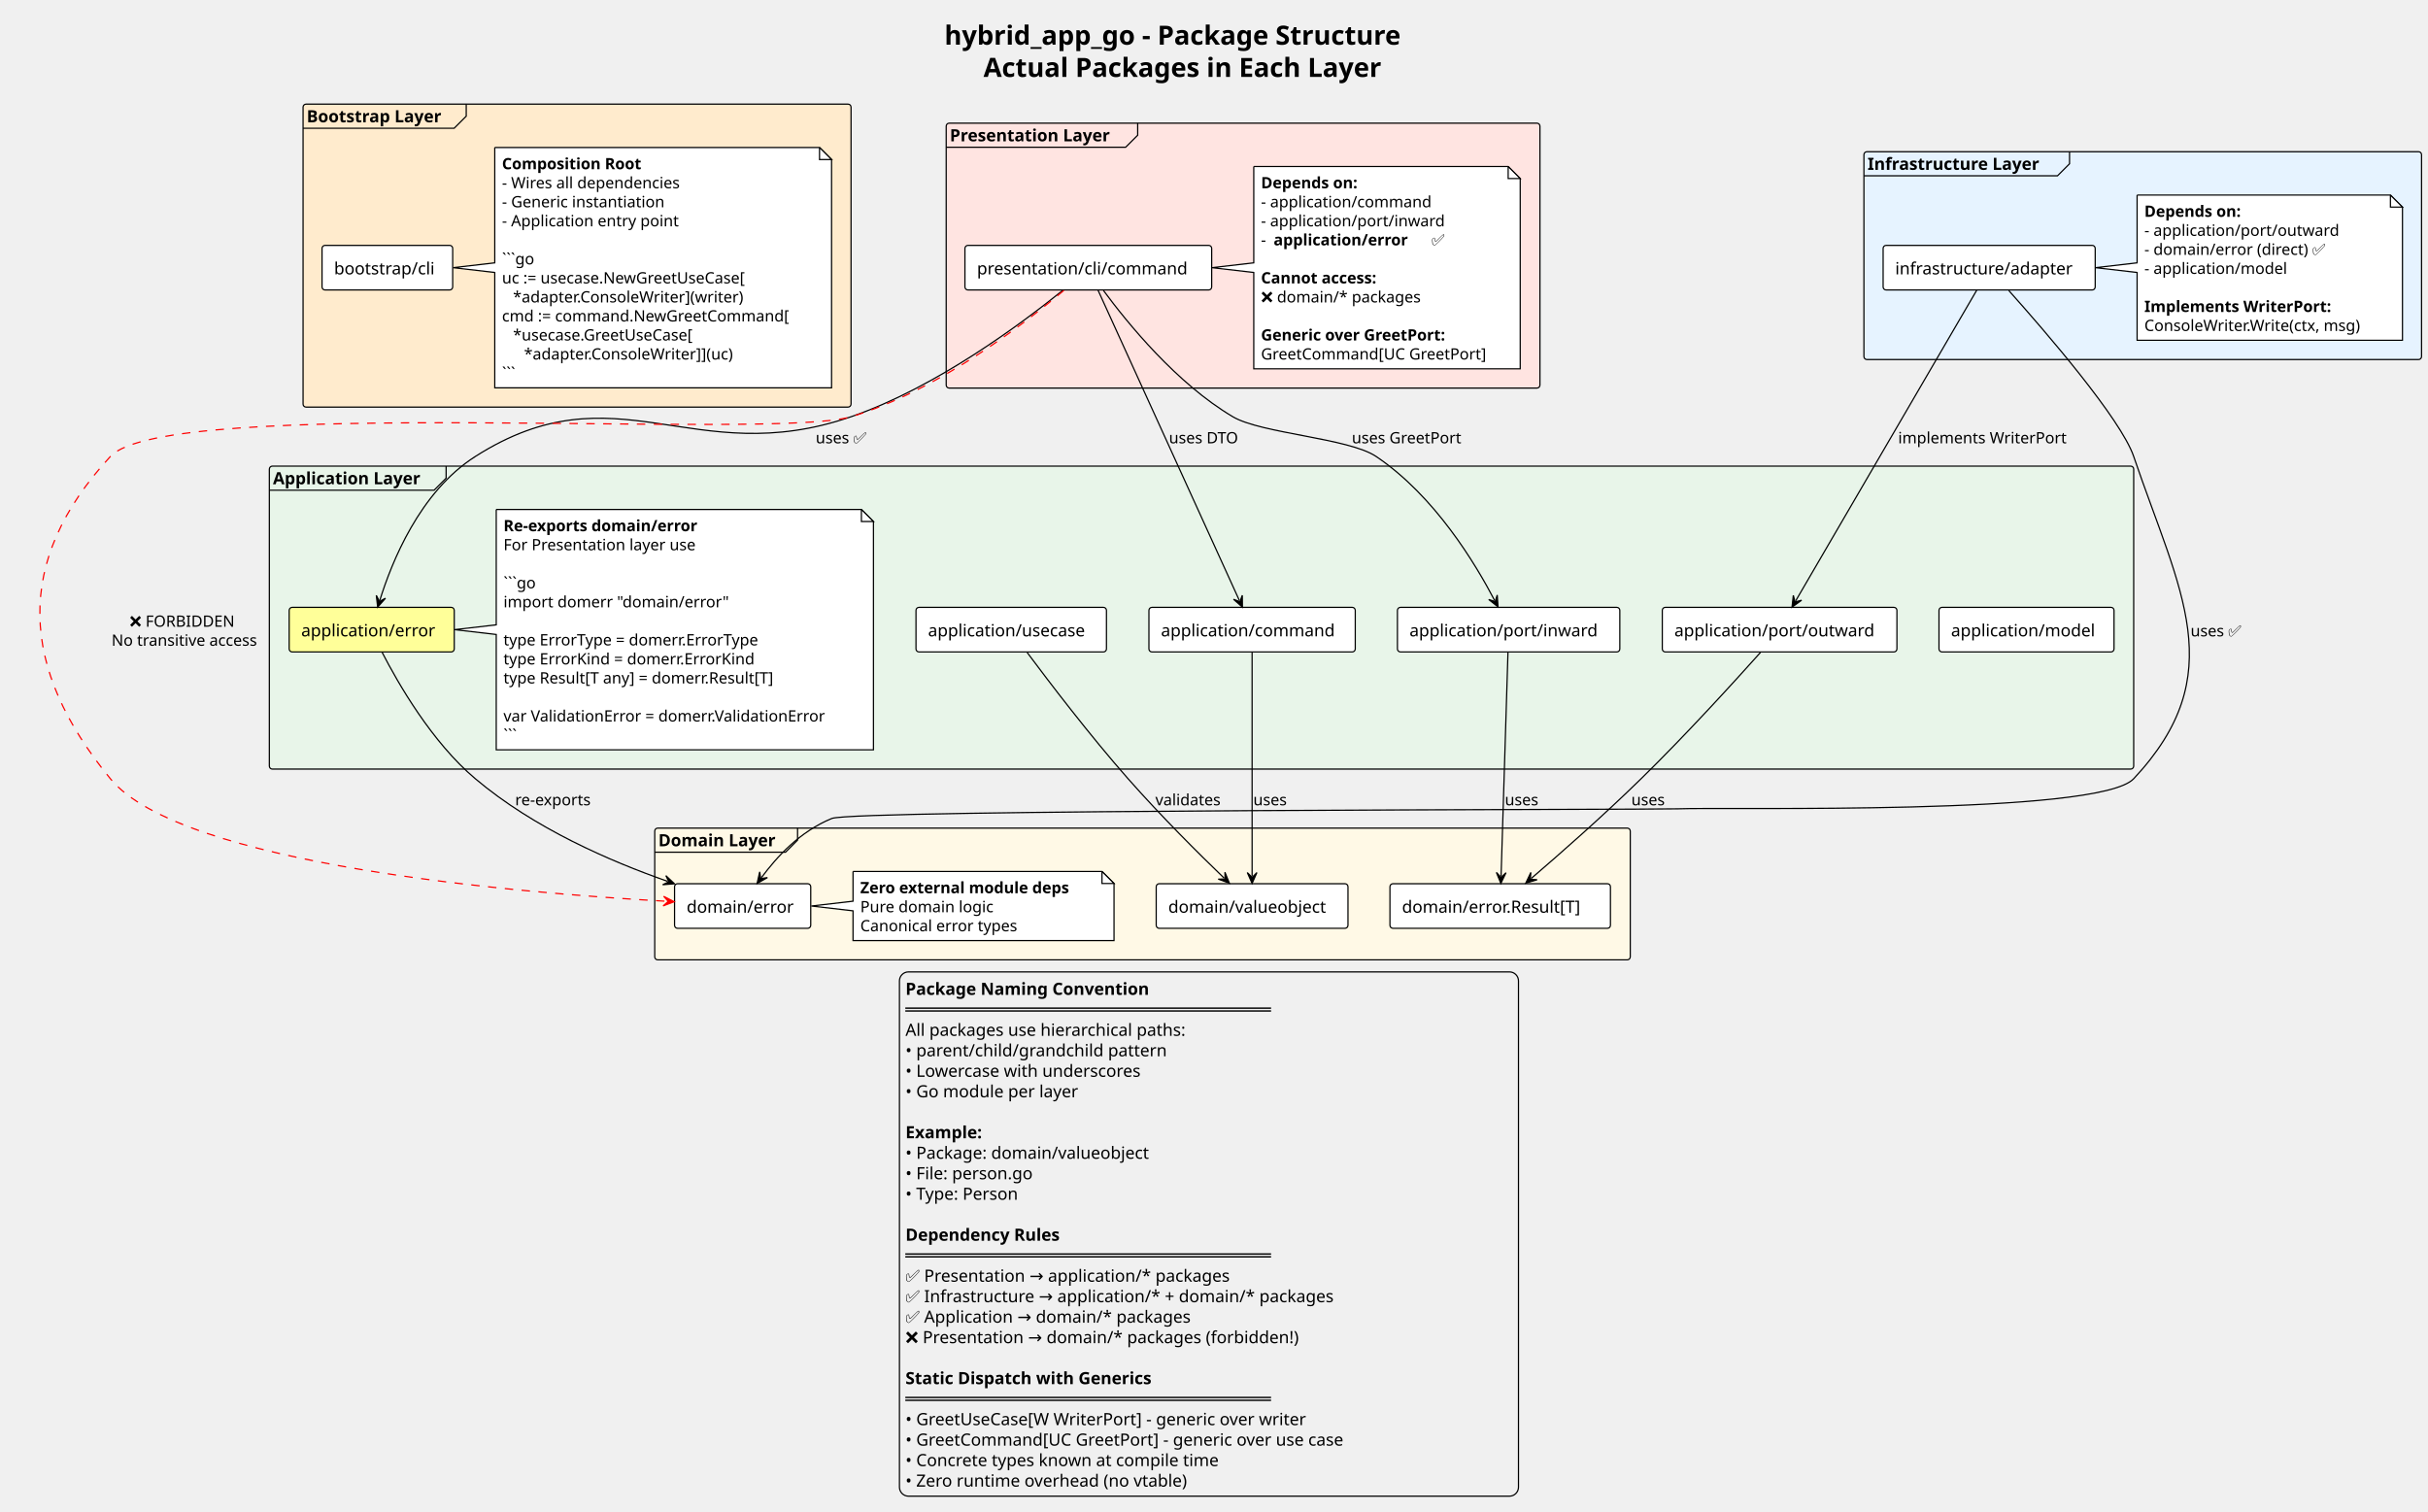
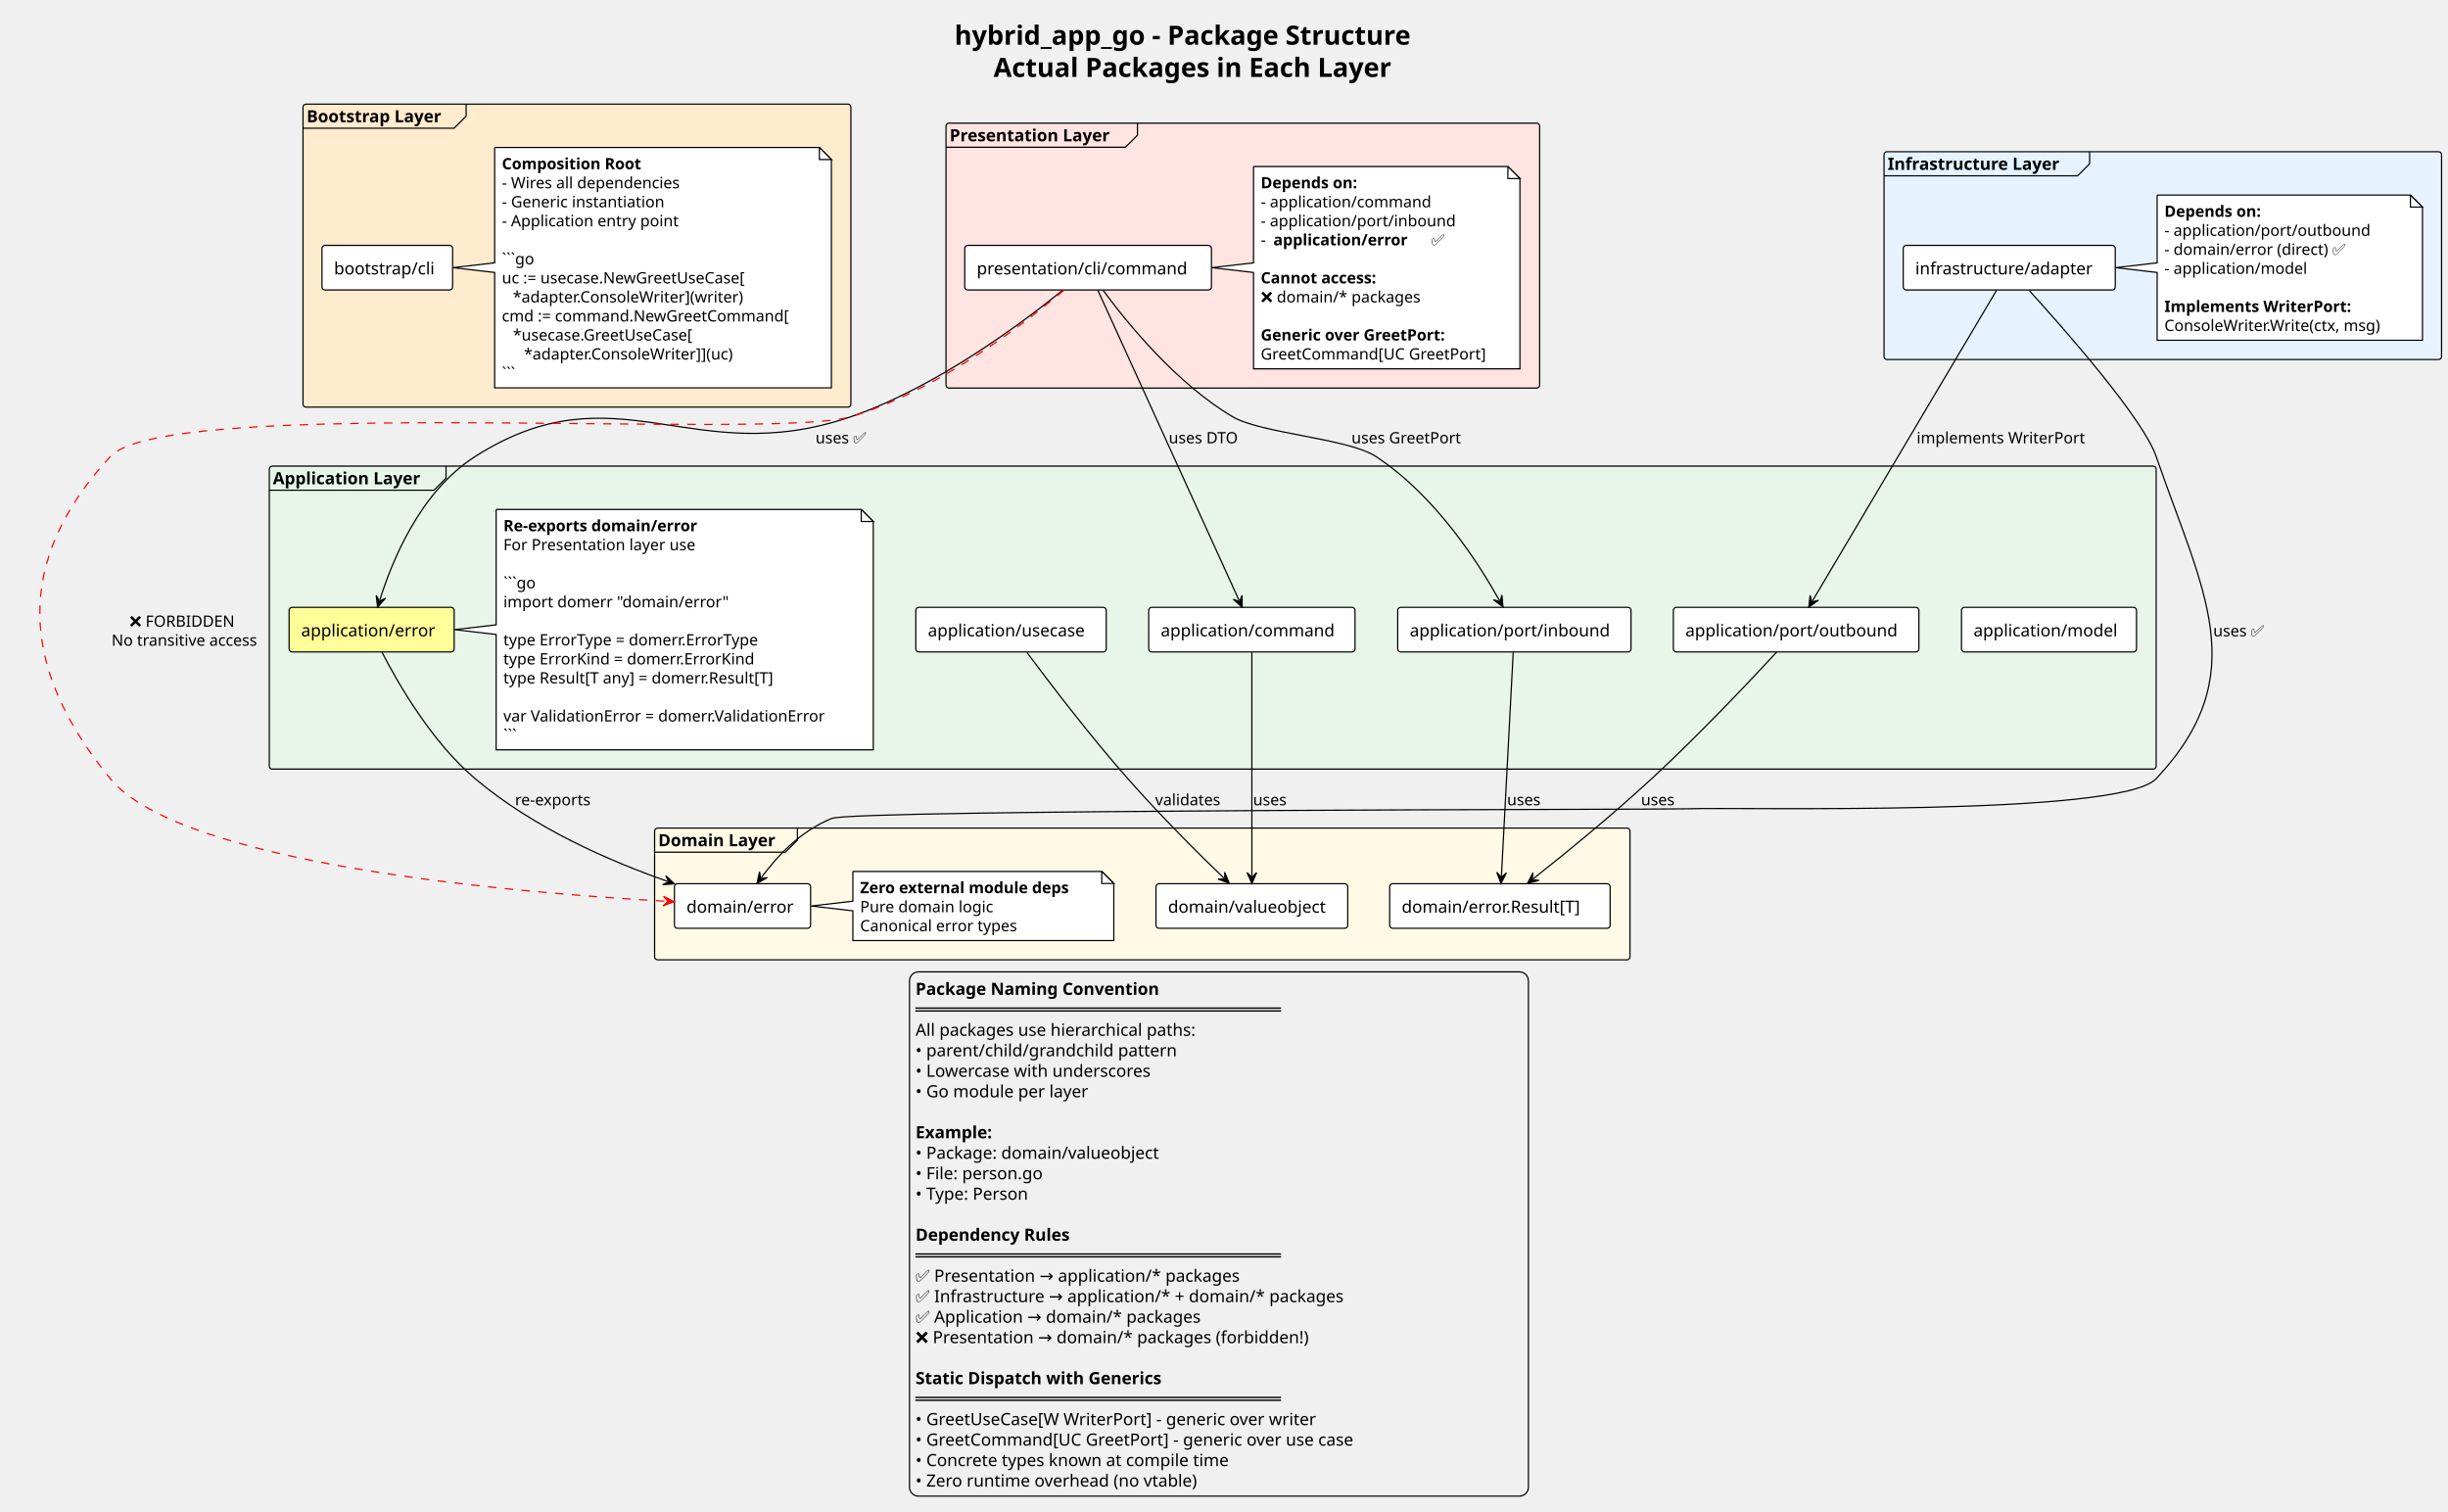
- <svg xmlns="http://www.w3.org/2000/svg" contentStyleType="text/css" data-diagram-type="DESCRIPTION" height="1255px" preserveAspectRatio="none" style="width:2016px;height:1255px;background:#FFFFFF;" version="1.1" viewBox="0 0 2016 1255" width="2016px" zoomAndPan="magnify">
+ <svg xmlns="http://www.w3.org/2000/svg" contentStyleType="text/css" data-diagram-type="DESCRIPTION" height="1255px" preserveAspectRatio="none" style="width:2033px;height:1255px;background:#FFFFFF;" version="1.1" viewBox="0 0 2033 1255" width="2033px" zoomAndPan="magnify">
  <defs />
  <g>
    <g class="title" data-source-line="4">
-       <text fill="#000000" font-family="Verdana" font-size="22" font-weight="bold" lengthAdjust="spacing" textLength="439.216" x="784.212" y="37.118">hybrid_app_go - Package Structure</text>
-       <text fill="#000000" font-family="Verdana" font-size="22" font-weight="bold" lengthAdjust="spacing" textLength="374.387" x="816.627" y="63.855">Actual Packages in Each Layer</text>
+       <text fill="#000000" font-family="Verdana" font-size="22" font-weight="bold" lengthAdjust="spacing" textLength="439.216" x="792.712" y="37.118">hybrid_app_go - Package Structure</text>
+       <text fill="#000000" font-family="Verdana" font-size="22" font-weight="bold" lengthAdjust="spacing" textLength="374.387" x="825.127" y="63.855">Actual Packages in Each Layer</text>
    </g>
    <g class="cluster" data-entity="Bootstrap Layer" data-source-line="6" data-uid="ent0002" id="cluster_Bootstrap Layer">
      <rect fill="#FFEBCD" height="251.59" rx="2.5" ry="2.5" style="stroke:#000000;stroke-width:1;" width="455" x="251.64" y="86.475" />
      <path d="M387.114,86.475 L387.114,96.489 L377.114,106.489 L251.64,106.489" fill="none" style="stroke:#000000;stroke-width:1;" />
      <text fill="#000000" font-family="Verdana" font-size="14" font-weight="bold" lengthAdjust="spacing" textLength="125.474" x="254.64" y="101.55">Bootstrap Layer</text>
    </g>
    <g class="cluster" data-entity="Presentation Layer" data-source-line="24" data-uid="ent0007" id="cluster_Presentation Layer">
      <rect fill="#FFE4E1" height="219.99" rx="2.5" ry="2.5" style="stroke:#000000;stroke-width:1;" width="493" x="785.64" y="102.275" />
      <path d="M944.636,102.275 L944.636,112.289 L934.636,122.289 L785.64,122.289" fill="none" style="stroke:#000000;stroke-width:1;" />
      <text fill="#000000" font-family="Verdana" font-size="14" font-weight="bold" lengthAdjust="spacing" textLength="148.996" x="788.64" y="117.35">Presentation Layer</text>
    </g>
    <g class="cluster" data-entity="Infrastructure Layer" data-source-line="40" data-uid="ent0012" id="cluster_Infrastructure Layer">
-       <rect fill="#E6F3FF" height="172.59" rx="2.5" ry="2.5" style="stroke:#000000;stroke-width:1;" width="463" x="1547.64" y="125.975" />
-       <path d="M1718.367,125.975 L1718.367,135.989 L1708.367,145.989 L1547.64,145.989" fill="none" style="stroke:#000000;stroke-width:1;" />
-       <text fill="#000000" font-family="Verdana" font-size="14" font-weight="bold" lengthAdjust="spacing" textLength="160.727" x="1550.64" y="141.05">Infrastructure Layer</text>
+       <rect fill="#E6F3FF" height="172.59" rx="2.5" ry="2.5" style="stroke:#000000;stroke-width:1;" width="463" x="1564.64" y="125.975" />
+       <path d="M1735.367,125.975 L1735.367,135.989 L1725.367,145.989 L1564.64,145.989" fill="none" style="stroke:#000000;stroke-width:1;" />
+       <text fill="#000000" font-family="Verdana" font-size="14" font-weight="bold" lengthAdjust="spacing" textLength="160.727" x="1567.64" y="141.05">Infrastructure Layer</text>
    </g>
    <g class="cluster" data-entity="Application Layer" data-source-line="53" data-uid="ent0017" id="cluster_Application Layer">
-       <rect fill="#E8F5E9" height="251.59" rx="2.5" ry="2.5" style="stroke:#000000;stroke-width:1;" width="1548" x="223.64" y="387.065" />
+       <rect fill="#E8F5E9" height="251.59" rx="2.5" ry="2.5" style="stroke:#000000;stroke-width:1;" width="1567" x="223.64" y="387.065" />
      <path d="M370.42,387.065 L370.42,397.079 L360.42,407.079 L223.64,407.079" fill="none" style="stroke:#000000;stroke-width:1;" />
      <text fill="#000000" font-family="Verdana" font-size="14" font-weight="bold" lengthAdjust="spacing" textLength="136.78" x="226.64" y="402.14">Application Layer</text>
    </g>
    <g class="cluster" data-entity="Domain Layer" data-source-line="77" data-uid="ent0027" id="cluster_Domain Layer">
      <rect fill="#FFF9E6" height="109.4" rx="2.5" ry="2.5" style="stroke:#000000;stroke-width:1;" width="810" x="543.64" y="687.655" />
      <path d="M662.222,687.655 L662.222,697.669 L652.222,707.669 L543.64,707.669" fill="none" style="stroke:#000000;stroke-width:1;" />
      <text fill="#000000" font-family="Verdana" font-size="14" font-weight="bold" lengthAdjust="spacing" textLength="108.582" x="546.64" y="702.73">Domain Layer</text>
    </g>
    <g class="entity" data-entity="BootstrapCLI" data-source-line="7" data-uid="ent0003" id="entity_BootstrapCLI">
      <rect fill="#FFFFFF" height="37.015" rx="2.5" ry="2.5" style="stroke:#000000;stroke-width:1;" width="108.484" x="267.39" y="203.765" />
      <text fill="#000000" font-family="Verdana" font-size="14" lengthAdjust="spacing" textLength="88.484" x="277.39" y="227.84">bootstrap/cli</text>
    </g>
    <g class="entity" data-entity="GMN4" data-source-line="9" data-uid="ent0005" id="entity_GMN4">
      <path d="M410.81,122.475 L410.81,218.265 L376.2,222.265 L410.81,226.265 L410.81,322.066 A0,0 0 0 0 410.81,322.066 L690.464,322.066 A0,0 0 0 0 690.464,322.066 L690.464,132.475 L680.464,122.475 L410.81,122.475 A0,0 0 0 0 410.81,122.475" fill="#FFFFFF" style="stroke:#000000;stroke-width:1;" />
      <path d="M680.464,122.475 L680.464,132.475 L690.464,132.475 L680.464,122.475" fill="#FFFFFF" style="stroke:#000000;stroke-width:1;" />
      <text fill="#000000" font-family="Verdana" font-size="13" font-weight="bold" lengthAdjust="spacing" textLength="129.194" x="416.81" y="140.544">Composition Root</text>
      <text fill="#000000" font-family="Verdana" font-size="13" lengthAdjust="spacing" textLength="159.885" x="416.81" y="156.344">- Wires all dependencies</text>
      <text fill="#000000" font-family="Verdana" font-size="13" lengthAdjust="spacing" textLength="145.755" x="416.81" y="172.143">- Generic instantiation</text>
      <text fill="#000000" font-family="Verdana" font-size="13" lengthAdjust="spacing" textLength="158.463" x="416.81" y="187.942">- Application entry point</text>
      <text fill="#000000" font-family="Verdana" font-size="13" lengthAdjust="spacing" textLength="4.57" x="416.81" y="203.742"> </text>
      <text fill="#000000" font-family="Verdana" font-size="13" lengthAdjust="spacing" textLength="40.784" x="416.81" y="219.541">```go</text>
      <text fill="#000000" font-family="Verdana" font-size="13" lengthAdjust="spacing" textLength="222.936" x="416.81" y="235.34">uc := usecase.NewGreetUseCase[</text>
      <text fill="#000000" font-family="Verdana" font-size="13" lengthAdjust="spacing" textLength="210.653" x="425.951" y="251.14">*adapter.ConsoleWriter](writer)</text>
      <text fill="#000000" font-family="Verdana" font-size="13" lengthAdjust="spacing" textLength="258.654" x="416.81" y="266.939">cmd := command.NewGreetCommand[</text>
      <text fill="#000000" font-family="Verdana" font-size="13" lengthAdjust="spacing" textLength="162.411" x="425.951" y="282.738">*usecase.GreetUseCase[</text>
      <text fill="#000000" font-family="Verdana" font-size="13" lengthAdjust="spacing" textLength="193.388" x="435.091" y="298.538">*adapter.ConsoleWriter]](uc)</text>
      <text fill="#000000" font-family="Verdana" font-size="13" lengthAdjust="spacing" textLength="24.794" x="416.81" y="314.337">```</text>
    </g>
    <g class="entity" data-entity="PresentationGreet" data-source-line="25" data-uid="ent0008" id="entity_PresentationGreet">
      <rect fill="#FFFFFF" height="37.015" rx="2.5" ry="2.5" style="stroke:#000000;stroke-width:1;" width="204.878" x="801.2" y="203.765" />
      <text fill="#000000" font-family="Verdana" font-size="14" lengthAdjust="spacing" textLength="184.878" x="811.2" y="227.84">presentation/cli/command</text>
    </g>
    <g class="entity" data-entity="GMN9" data-source-line="27" data-uid="ent0010" id="entity_GMN9">
      <path d="M1041.02,138.275 L1041.02,218.265 L1006.32,222.265 L1041.02,226.265 L1041.02,306.268 A0,0 0 0 0 1041.02,306.268 L1262.257,306.268 A0,0 0 0 0 1262.257,306.268 L1262.257,148.275 L1252.257,138.275 L1041.02,138.275 A0,0 0 0 0 1041.02,138.275" fill="#FFFFFF" style="stroke:#000000;stroke-width:1;" />
      <path d="M1252.257,138.275 L1252.257,148.275 L1262.257,148.275 L1252.257,138.275" fill="#FFFFFF" style="stroke:#000000;stroke-width:1;" />
      <text fill="#000000" font-family="Verdana" font-size="13" font-weight="bold" lengthAdjust="spacing" textLength="91.07" x="1047.02" y="156.344">Depends on:</text>
      <text fill="#000000" font-family="Verdana" font-size="13" lengthAdjust="spacing" textLength="150.992" x="1047.02" y="172.144">- application/command</text>
-       <text fill="#000000" font-family="Verdana" font-size="13" lengthAdjust="spacing" textLength="163.357" x="1047.02" y="187.943">- application/port/inward</text>
+       <text fill="#000000" font-family="Verdana" font-size="13" lengthAdjust="spacing" textLength="171.806" x="1047.02" y="187.943">- application/port/inbound</text>
      <text fill="#000000" font-family="Verdana" font-size="13" lengthAdjust="spacing" textLength="5.903" x="1047.02" y="203.742">-</text>
      <text fill="#000000" font-family="Verdana" font-size="13" font-weight="bold" lengthAdjust="spacing" textLength="126.54" x="1057.494" y="203.742">application/error</text>
      <text fill="#000000" font-family="Verdana" font-size="13" lengthAdjust="spacing" textLength="17" x="1188.604" y="203.742">✅</text>
      <text fill="#000000" font-family="Verdana" font-size="13" lengthAdjust="spacing" textLength="4.57" x="1047.02" y="219.542"> </text>
      <text fill="#000000" font-family="Verdana" font-size="13" font-weight="bold" lengthAdjust="spacing" textLength="109.173" x="1047.02" y="235.341">Cannot access:</text>
      <text fill="#000000" font-family="Verdana" font-size="13" lengthAdjust="spacing" textLength="149.342" x="1047.02" y="251.14">❌ domain/* packages</text>
      <text fill="#000000" font-family="Verdana" font-size="13" lengthAdjust="spacing" textLength="4.57" x="1047.02" y="266.94"> </text>
      <text fill="#000000" font-family="Verdana" font-size="13" font-weight="bold" lengthAdjust="spacing" textLength="173.24" x="1047.02" y="282.739">Generic over GreetPort:</text>
      <text fill="#000000" font-family="Verdana" font-size="13" lengthAdjust="spacing" textLength="200.237" x="1047.02" y="298.538">GreetCommand[UC GreetPort]</text>
    </g>
    <g class="entity" data-entity="InfraConsole" data-source-line="41" data-uid="ent0013" id="entity_InfraConsole">
-       <rect fill="#FFFFFF" height="37.015" rx="2.5" ry="2.5" style="stroke:#000000;stroke-width:1;" width="176.085" x="1563.59" y="203.765" />
-       <text fill="#000000" font-family="Verdana" font-size="14" lengthAdjust="spacing" textLength="156.085" x="1573.59" y="227.84">infrastructure/adapter</text>
+       <rect fill="#FFFFFF" height="37.015" rx="2.5" ry="2.5" style="stroke:#000000;stroke-width:1;" width="176.085" x="1580.59" y="203.765" />
+       <text fill="#000000" font-family="Verdana" font-size="14" lengthAdjust="spacing" textLength="156.085" x="1590.59" y="227.84">infrastructure/adapter</text>
    </g>
    <g class="entity" data-entity="GMN14" data-source-line="43" data-uid="ent0015" id="entity_GMN14">
-       <path d="M1774.47,161.975 L1774.47,218.265 L1739.92,222.265 L1774.47,226.265 L1774.47,282.57 A0,0 0 0 0 1774.47,282.57 L1994.799,282.57 A0,0 0 0 0 1994.799,282.57 L1994.799,171.975 L1984.799,161.975 L1774.47,161.975 A0,0 0 0 0 1774.47,161.975" fill="#FFFFFF" style="stroke:#000000;stroke-width:1;" />
-       <path d="M1984.799,161.975 L1984.799,171.975 L1994.799,171.975 L1984.799,161.975" fill="#FFFFFF" style="stroke:#000000;stroke-width:1;" />
-       <text fill="#000000" font-family="Verdana" font-size="13" font-weight="bold" lengthAdjust="spacing" textLength="91.07" x="1780.47" y="180.044">Depends on:</text>
-       <text fill="#000000" font-family="Verdana" font-size="13" lengthAdjust="spacing" textLength="172.802" x="1780.47" y="195.844">- application/port/outward</text>
-       <text fill="#000000" font-family="Verdana" font-size="13" lengthAdjust="spacing" textLength="171.692" x="1780.47" y="211.643">- domain/error (direct) ✅</text>
-       <text fill="#000000" font-family="Verdana" font-size="13" lengthAdjust="spacing" textLength="126.852" x="1780.47" y="227.442">- application/model</text>
-       <text fill="#000000" font-family="Verdana" font-size="13" lengthAdjust="spacing" textLength="4.57" x="1780.47" y="243.242"> </text>
-       <text fill="#000000" font-family="Verdana" font-size="13" font-weight="bold" lengthAdjust="spacing" textLength="175.405" x="1780.47" y="259.041">Implements WriterPort:</text>
-       <text fill="#000000" font-family="Verdana" font-size="13" lengthAdjust="spacing" textLength="199.329" x="1780.47" y="274.84">ConsoleWriter.Write(ctx, msg)</text>
+       <path d="M1791.47,161.975 L1791.47,218.265 L1756.92,222.265 L1791.47,226.265 L1791.47,282.57 A0,0 0 0 0 1791.47,282.57 L2011.799,282.57 A0,0 0 0 0 2011.799,282.57 L2011.799,171.975 L2001.799,161.975 L1791.47,161.975 A0,0 0 0 0 1791.47,161.975" fill="#FFFFFF" style="stroke:#000000;stroke-width:1;" />
+       <path d="M2001.799,161.975 L2001.799,171.975 L2011.799,171.975 L2001.799,161.975" fill="#FFFFFF" style="stroke:#000000;stroke-width:1;" />
+       <text fill="#000000" font-family="Verdana" font-size="13" font-weight="bold" lengthAdjust="spacing" textLength="91.07" x="1797.47" y="180.044">Depends on:</text>
+       <text fill="#000000" font-family="Verdana" font-size="13" lengthAdjust="spacing" textLength="181.251" x="1797.47" y="195.844">- application/port/outbound</text>
+       <text fill="#000000" font-family="Verdana" font-size="13" lengthAdjust="spacing" textLength="171.692" x="1797.47" y="211.643">- domain/error (direct) ✅</text>
+       <text fill="#000000" font-family="Verdana" font-size="13" lengthAdjust="spacing" textLength="126.852" x="1797.47" y="227.442">- application/model</text>
+       <text fill="#000000" font-family="Verdana" font-size="13" lengthAdjust="spacing" textLength="4.57" x="1797.47" y="243.242"> </text>
+       <text fill="#000000" font-family="Verdana" font-size="13" font-weight="bold" lengthAdjust="spacing" textLength="175.405" x="1797.47" y="259.041">Implements WriterPort:</text>
+       <text fill="#000000" font-family="Verdana" font-size="13" lengthAdjust="spacing" textLength="199.329" x="1797.47" y="274.84">ConsoleWriter.Write(ctx, msg)</text>
    </g>
    <g class="entity" data-entity="AppError" data-source-line="54" data-uid="ent0018" id="entity_AppError">
      <rect fill="#FFFF99" height="37.015" rx="2.5" ry="2.5" style="stroke:#000000;stroke-width:1;" width="137.072" x="240.1" y="504.355" />
      <text fill="#000000" font-family="Verdana" font-size="14" lengthAdjust="spacing" textLength="117.072" x="250.1" y="528.43">application/error</text>
    </g>
    <g class="entity" data-entity="AppCommand" data-source-line="55" data-uid="ent0019" id="entity_AppCommand">
      <rect fill="#FFFFFF" height="37.015" rx="2.5" ry="2.5" style="stroke:#000000;stroke-width:1;" width="171.327" x="953.97" y="504.355" />
      <text fill="#000000" font-family="Verdana" font-size="14" lengthAdjust="spacing" textLength="151.327" x="963.97" y="528.43">application/command</text>
    </g>
    <g class="entity" data-entity="AppUsecase" data-source-line="56" data-uid="ent0020" id="entity_AppUsecase">
      <rect fill="#FFFFFF" height="37.015" rx="2.5" ry="2.5" style="stroke:#000000;stroke-width:1;" width="158.141" x="760.56" y="504.355" />
      <text fill="#000000" font-family="Verdana" font-size="14" lengthAdjust="spacing" textLength="138.141" x="770.56" y="528.43">application/usecase</text>
    </g>
-     <g class="entity" data-entity="AppOutward" data-source-line="57" data-uid="ent0021" id="entity_AppOutward">
-       <rect fill="#FFFFFF" height="37.015" rx="2.5" ry="2.5" style="stroke:#000000;stroke-width:1;" width="194.815" x="1380.23" y="504.355" />
-       <text fill="#000000" font-family="Verdana" font-size="14" lengthAdjust="spacing" textLength="174.815" x="1390.23" y="528.43">application/port/outward</text>
-     </g>
-     <g class="entity" data-entity="AppInward" data-source-line="58" data-uid="ent0022" id="entity_AppInward">
-       <rect fill="#FFFFFF" height="37.015" rx="2.5" ry="2.5" style="stroke:#000000;stroke-width:1;" width="184.644" x="1160.31" y="504.355" />
-       <text fill="#000000" font-family="Verdana" font-size="14" lengthAdjust="spacing" textLength="164.644" x="1170.31" y="528.43">application/port/inward</text>
+     <g class="entity" data-entity="AppOutbound" data-source-line="57" data-uid="ent0021" id="entity_AppOutbound">
+       <rect fill="#FFFFFF" height="37.015" rx="2.5" ry="2.5" style="stroke:#000000;stroke-width:1;" width="203.914" x="1389.68" y="504.355" />
+       <text fill="#000000" font-family="Verdana" font-size="14" lengthAdjust="spacing" textLength="183.914" x="1399.68" y="528.43">application/port/outbound</text>
+     </g>
+     <g class="entity" data-entity="AppInbound" data-source-line="58" data-uid="ent0022" id="entity_AppInbound">
+       <rect fill="#FFFFFF" height="37.015" rx="2.5" ry="2.5" style="stroke:#000000;stroke-width:1;" width="193.742" x="1160.76" y="504.355" />
+       <text fill="#000000" font-family="Verdana" font-size="14" lengthAdjust="spacing" textLength="173.742" x="1170.76" y="528.43">application/port/inbound</text>
    </g>
    <g class="entity" data-entity="AppModel" data-source-line="59" data-uid="ent0023" id="entity_AppModel">
-       <rect fill="#FFFFFF" height="37.015" rx="2.5" ry="2.5" style="stroke:#000000;stroke-width:1;" width="145.33" x="1609.97" y="504.355" />
-       <text fill="#000000" font-family="Verdana" font-size="14" lengthAdjust="spacing" textLength="125.33" x="1619.97" y="528.43">application/model</text>
+       <rect fill="#FFFFFF" height="37.015" rx="2.5" ry="2.5" style="stroke:#000000;stroke-width:1;" width="145.33" x="1628.97" y="504.355" />
+       <text fill="#000000" font-family="Verdana" font-size="14" lengthAdjust="spacing" textLength="125.33" x="1638.97" y="528.43">application/model</text>
    </g>
    <g class="entity" data-entity="GMN24" data-source-line="62" data-uid="ent0025" id="entity_GMN24">
      <path d="M412.04,423.065 L412.04,518.865 L377.44,522.865 L412.04,526.865 L412.04,622.656 A0,0 0 0 0 412.04,622.656 L725.235,622.656 A0,0 0 0 0 725.235,622.656 L725.235,433.065 L715.235,423.065 L412.04,423.065 A0,0 0 0 0 412.04,423.065" fill="#FFFFFF" style="stroke:#000000;stroke-width:1;" />
      <path d="M715.235,423.065 L715.235,433.065 L725.235,433.065 L715.235,423.065" fill="#FFFFFF" style="stroke:#000000;stroke-width:1;" />
      <text fill="#000000" font-family="Verdana" font-size="13" font-weight="bold" lengthAdjust="spacing" textLength="184.99" x="418.04" y="441.134">Re-exports domain/error</text>
      <text fill="#000000" font-family="Verdana" font-size="13" lengthAdjust="spacing" textLength="171.336" x="418.04" y="456.934">For Presentation layer use</text>
      <text fill="#000000" font-family="Verdana" font-size="13" lengthAdjust="spacing" textLength="4.57" x="418.04" y="472.733"> </text>
      <text fill="#000000" font-family="Verdana" font-size="13" lengthAdjust="spacing" textLength="40.784" x="418.04" y="488.532">```go</text>
      <text fill="#000000" font-family="Verdana" font-size="13" lengthAdjust="spacing" textLength="197.837" x="418.04" y="504.332">import domerr "domain/error"</text>
      <text fill="#000000" font-family="Verdana" font-size="13" lengthAdjust="spacing" textLength="4.57" x="418.04" y="520.131"> </text>
      <text fill="#000000" font-family="Verdana" font-size="13" lengthAdjust="spacing" textLength="233.816" x="418.04" y="535.93">type ErrorType = domerr.ErrorType</text>
      <text fill="#000000" font-family="Verdana" font-size="13" lengthAdjust="spacing" textLength="228.522" x="418.04" y="551.73">type ErrorKind = domerr.ErrorKind</text>
      <text fill="#000000" font-family="Verdana" font-size="13" lengthAdjust="spacing" textLength="254.09" x="418.04" y="567.529">type Result[T any] = domerr.Result[T]</text>
      <text fill="#000000" font-family="Verdana" font-size="13" lengthAdjust="spacing" textLength="4.57" x="418.04" y="583.328"> </text>
      <text fill="#000000" font-family="Verdana" font-size="13" lengthAdjust="spacing" textLength="292.195" x="418.04" y="599.128">var ValidationError = domerr.ValidationError</text>
      <text fill="#000000" font-family="Verdana" font-size="13" lengthAdjust="spacing" textLength="24.794" x="418.04" y="614.927">```</text>
    </g>
    <g class="entity" data-entity="DomainError" data-source-line="78" data-uid="ent0028" id="entity_DomainError">
      <rect fill="#FFFFFF" height="37.015" rx="2.5" ry="2.5" style="stroke:#000000;stroke-width:1;" width="113.064" x="560.1" y="733.845" />
      <text fill="#000000" font-family="Verdana" font-size="14" lengthAdjust="spacing" textLength="93.064" x="570.1" y="757.92">domain/error</text>
    </g>
    <g class="entity" data-entity="DomainResult" data-source-line="79" data-uid="ent0029" id="entity_DomainResult">
      <rect fill="#FFFFFF" height="37.015" rx="2.5" ry="2.5" style="stroke:#000000;stroke-width:1;" width="183.085" x="1154.09" y="733.845" />
      <text fill="#000000" font-family="Verdana" font-size="14" lengthAdjust="spacing" textLength="163.085" x="1164.09" y="757.92">domain/error.Result[T]</text>
    </g>
    <g class="entity" data-entity="DomainPerson" data-source-line="80" data-uid="ent0030" id="entity_DomainPerson">
      <rect fill="#FFFFFF" height="37.015" rx="2.5" ry="2.5" style="stroke:#000000;stroke-width:1;" width="159.227" x="960.02" y="733.845" />
      <text fill="#000000" font-family="Verdana" font-size="14" lengthAdjust="spacing" textLength="139.227" x="970.02" y="757.92">domain/valueobject</text>
    </g>
    <g class="entity" data-entity="GMN31" data-source-line="83" data-uid="ent0032" id="entity_GMN31">
      <path d="M708.28,723.655 L708.28,748.355 L673.67,752.355 L708.28,756.355 L708.28,781.053 A0,0 0 0 0 708.28,781.053 L924.991,781.053 A0,0 0 0 0 924.991,781.053 L924.991,733.655 L914.991,723.655 L708.28,723.655 A0,0 0 0 0 708.28,723.655" fill="#FFFFFF" style="stroke:#000000;stroke-width:1;" />
      <path d="M914.991,723.655 L914.991,733.655 L924.991,733.655 L914.991,723.655" fill="#FFFFFF" style="stroke:#000000;stroke-width:1;" />
      <text fill="#000000" font-family="Verdana" font-size="13" font-weight="bold" lengthAdjust="spacing" textLength="195.711" x="714.28" y="741.724">Zero external module deps</text>
      <text fill="#000000" font-family="Verdana" font-size="13" lengthAdjust="spacing" textLength="116.632" x="714.28" y="757.524">Pure domain logic</text>
      <text fill="#000000" font-family="Verdana" font-size="13" lengthAdjust="spacing" textLength="139.794" x="714.28" y="773.323">Canonical error types</text>
    </g>
    <g class="link" data-entity-1="PresentationGreet" data-entity-2="AppCommand" data-source-line="90" data-uid="lnk34" id="link_PresentationGreet_AppCommand">
      <path d="M911.74,241.055 C935.92,294.165 1004.953,445.724 1029.093,498.714" fill="none" id="PresentationGreet-to-AppCommand" style="stroke:#000000;stroke-width:1;" />
      <polygon fill="#000000" points="1031.58,504.175,1031.489,494.326,1029.507,499.625,1024.209,497.643,1031.58,504.175" style="stroke:#000000;stroke-width:1;" />
      <text fill="#000000" font-family="Verdana" font-size="13" lengthAdjust="spacing" textLength="62.347" x="970.6" y="368.134">uses DTO</text>
    </g>
-     <g class="link" data-entity-1="PresentationGreet" data-entity-2="AppInward" data-source-line="91" data-uid="lnk35" id="link_PresentationGreet_AppInward">
-       <path d="M916.21,241.205 C935.98,268.045 976.93,318.465 1023.64,346.065 C1047.26,360.025 1119.87,363.745 1142.64,379.065 C1191.44,411.915 1225.108,468.209 1241.028,498.629" fill="none" id="PresentationGreet-to-AppInward" style="stroke:#000000;stroke-width:1;" />
-       <polygon fill="#000000" points="1243.81,503.945,1243.181,494.116,1241.492,499.515,1236.093,497.825,1243.81,503.945" style="stroke:#000000;stroke-width:1;" />
-       <text fill="#000000" font-family="Verdana" font-size="13" lengthAdjust="spacing" textLength="96.726" x="1122.42" y="368.134">uses GreetPort</text>
+     <g class="link" data-entity-1="PresentationGreet" data-entity-2="AppInbound" data-source-line="91" data-uid="lnk35" id="link_PresentationGreet_AppInbound">
+       <path d="M916.21,241.205 C935.98,268.045 976.93,318.465 1023.64,346.065 C1047.26,360.025 1119.71,363.985 1142.64,379.065 C1192.64,411.945 1228.295,468.306 1245.265,498.706" fill="none" id="PresentationGreet-to-AppInbound" style="stroke:#000000;stroke-width:1;" />
+       <polygon fill="#000000" points="1248.19,503.945,1247.296,494.136,1245.753,499.579,1240.311,498.036,1248.19,503.945" style="stroke:#000000;stroke-width:1;" />
+       <text fill="#000000" font-family="Verdana" font-size="13" lengthAdjust="spacing" textLength="96.726" x="1122.36" y="368.134">uses GreetPort</text>
    </g>
    <g class="link" data-entity-1="PresentationGreet" data-entity-2="AppError" data-source-line="92" data-uid="lnk36" id="link_PresentationGreet_AppError">
      <path d="M882.29,241.225 C847.85,269.055 776.76,321.935 706.64,346.065 C574.78,391.435 512.25,304.165 394.64,379.065 C348.26,408.605 325.14,467.228 315.38,498.448" fill="none" id="PresentationGreet-to-AppError" style="stroke:#000000;stroke-width:1;" />
      <polygon fill="#000000" points="313.59,504.175,320.093,496.778,315.082,499.402,312.458,494.391,313.59,504.175" style="stroke:#000000;stroke-width:1;" />
      <text fill="#000000" font-family="Verdana" font-size="13" lengthAdjust="spacing" textLength="51.087" x="677.26" y="368.134">uses ✅</text>
    </g>
-     <g class="link" data-entity-1="InfraConsole" data-entity-2="AppOutward" data-source-line="94" data-uid="lnk37" id="link_InfraConsole_AppOutward">
-       <path d="M1641.27,241.055 C1610.32,294.165 1521.841,446.001 1490.961,498.991" fill="none" id="InfraConsole-to-AppOutward" style="stroke:#000000;stroke-width:1;" />
-       <polygon fill="#000000" points="1487.94,504.175,1495.928,498.413,1490.457,499.855,1489.015,494.385,1487.94,504.175" style="stroke:#000000;stroke-width:1;" />
-       <text fill="#000000" font-family="Verdana" font-size="13" lengthAdjust="spacing" textLength="147.488" x="1576.05" y="368.134">implements WriterPort</text>
+     <g class="link" data-entity-1="InfraConsole" data-entity-2="AppOutbound" data-source-line="94" data-uid="lnk37" id="link_InfraConsole_AppOutbound">
+       <path d="M1658.09,241.055 C1626.61,294.165 1536.589,446.023 1505.179,499.013" fill="none" id="InfraConsole-to-AppOutbound" style="stroke:#000000;stroke-width:1;" />
+       <polygon fill="#000000" points="1502.12,504.175,1510.15,498.472,1504.669,499.873,1503.268,494.393,1502.12,504.175" style="stroke:#000000;stroke-width:1;" />
+       <text fill="#000000" font-family="Verdana" font-size="13" lengthAdjust="spacing" textLength="147.488" x="1591.73" y="368.134">implements WriterPort</text>
    </g>
    <g class="link" data-entity-1="InfraConsole" data-entity-2="DomainError" data-source-line="95" data-uid="lnk38" id="link_InfraConsole_DomainError">
-       <path d="M1667.93,241.265 C1698.2,275.165 1761.02,347.875 1771.64,379.065 C1809.97,491.645 1852.92,559.835 1771.64,646.655 C1742.79,677.465 1434.81,670.025 1392.64,671.655 C1373.15,672.415 708.67,672.235 690.64,679.655 C664,690.615 645.179,711.339 632.219,728.779" fill="none" id="InfraConsole-to-DomainError" style="stroke:#000000;stroke-width:1;" />
+       <path d="M1685.2,241.235 C1715.97,275.085 1779.82,347.725 1790.64,379.065 C1829.42,491.495 1872,559.915 1790.64,646.655 C1760.93,678.325 1444.03,670.025 1400.64,671.655 C1380.93,672.395 708.87,672.155 690.64,679.655 C664,690.615 645.179,711.339 632.219,728.779" fill="none" id="InfraConsole-to-DomainError" style="stroke:#000000;stroke-width:1;" />
      <polygon fill="#000000" points="628.64,733.595,637.219,728.757,631.622,729.581,630.798,723.985,628.64,733.595" style="stroke:#000000;stroke-width:1;" />
-       <text fill="#000000" font-family="Verdana" font-size="13" lengthAdjust="spacing" textLength="51.087" x="1818.85" y="528.434">uses ✅</text>
+       <text fill="#000000" font-family="Verdana" font-size="13" lengthAdjust="spacing" textLength="51.087" x="1838.02" y="528.434">uses ✅</text>
    </g>
    <g class="link" data-entity-1="AppCommand" data-entity-2="DomainPerson" data-source-line="97" data-uid="lnk39" id="link_AppCommand_DomainPerson">
      <path d="M1039.64,541.715 C1039.64,584.235 1039.64,685.145 1039.64,727.585" fill="none" id="AppCommand-to-DomainPerson" style="stroke:#000000;stroke-width:1;" />
      <polygon fill="#000000" points="1039.64,733.585,1043.64,724.585,1039.64,728.585,1035.64,724.585,1039.64,733.585" style="stroke:#000000;stroke-width:1;" />
      <text fill="#000000" font-family="Verdana" font-size="13" lengthAdjust="spacing" textLength="29.517" x="1040.64" y="668.724">uses</text>
    </g>
    <g class="link" data-entity-1="AppUsecase" data-entity-2="DomainPerson" data-source-line="98" data-uid="lnk40" id="link_AppUsecase_DomainPerson">
      <path d="M852.87,541.835 C871.02,566.205 905,610.805 936.64,646.655 C964.64,678.395 995.312,708.828 1016.462,729.238" fill="none" id="AppUsecase-to-DomainPerson" style="stroke:#000000;stroke-width:1;" />
      <polygon fill="#000000" points="1020.78,733.405,1017.081,724.277,1017.182,729.933,1011.526,730.033,1020.78,733.405" style="stroke:#000000;stroke-width:1;" />
      <text fill="#000000" font-family="Verdana" font-size="13" lengthAdjust="spacing" textLength="58.183" x="959.33" y="668.724">validates</text>
    </g>
-     <g class="link" data-entity-1="AppOutward" data-entity-2="DomainResult" data-source-line="99" data-uid="lnk41" id="link_AppOutward_DomainResult">
-       <path d="M1461.73,541.815 C1439.96,566.155 1399.39,610.725 1362.64,646.655 C1330.28,678.285 1295.245,709.019 1271.405,729.459" fill="none" id="AppOutward-to-DomainResult" style="stroke:#000000;stroke-width:1;" />
-       <polygon fill="#000000" points="1266.85,733.365,1276.286,730.543,1270.646,730.11,1271.079,724.47,1266.85,733.365" style="stroke:#000000;stroke-width:1;" />
-       <text fill="#000000" font-family="Verdana" font-size="13" lengthAdjust="spacing" textLength="29.517" x="1354.49" y="668.724">uses</text>
-     </g>
-     <g class="link" data-entity-1="AppInward" data-entity-2="DomainResult" data-source-line="100" data-uid="lnk42" id="link_AppInward_DomainResult">
-       <path d="M1252.09,541.715 C1250.78,584.235 1247.675,685.148 1246.365,727.587" fill="none" id="AppInward-to-DomainResult" style="stroke:#000000;stroke-width:1;" />
-       <polygon fill="#000000" points="1246.18,733.585,1250.456,724.712,1246.334,728.587,1242.46,724.466,1246.18,733.585" style="stroke:#000000;stroke-width:1;" />
-       <text fill="#000000" font-family="Verdana" font-size="13" lengthAdjust="spacing" textLength="29.517" x="1249.51" y="668.724">uses</text>
+     <g class="link" data-entity-1="AppOutbound" data-entity-2="DomainResult" data-source-line="99" data-uid="lnk41" id="link_AppOutbound_DomainResult">
+       <path d="M1475.48,541.505 C1452.93,565.875 1410.41,610.885 1371.64,646.655 C1336.93,678.675 1298.968,709.465 1273.248,729.785" fill="none" id="AppOutbound-to-DomainResult" style="stroke:#000000;stroke-width:1;" />
+       <polygon fill="#000000" points="1268.54,733.505,1278.082,731.064,1272.463,730.405,1273.122,724.787,1268.54,733.505" style="stroke:#000000;stroke-width:1;" />
+       <text fill="#000000" font-family="Verdana" font-size="13" lengthAdjust="spacing" textLength="29.517" x="1362.82" y="668.724">uses</text>
+     </g>
+     <g class="link" data-entity-1="AppInbound" data-entity-2="DomainResult" data-source-line="100" data-uid="lnk42" id="link_AppInbound_DomainResult">
+       <path d="M1256.69,541.715 C1254.45,584.235 1249.126,685.153 1246.886,727.593" fill="none" id="AppInbound-to-DomainResult" style="stroke:#000000;stroke-width:1;" />
+       <polygon fill="#000000" points="1246.57,733.585,1251.039,724.808,1246.833,728.592,1243.05,724.386,1246.57,733.585" style="stroke:#000000;stroke-width:1;" />
+       <text fill="#000000" font-family="Verdana" font-size="13" lengthAdjust="spacing" textLength="29.517" x="1251.56" y="668.724">uses</text>
    </g>
    <g class="link" data-entity-1="AppError" data-entity-2="DomainError" data-source-line="101" data-uid="lnk43" id="link_AppError_DomainError">
      <path d="M317.18,541.485 C330.54,567.485 358.61,616.295 394.64,646.655 C443.84,688.125 506.569,715.106 554.399,731.906" fill="none" id="AppError-to-DomainError" style="stroke:#000000;stroke-width:1;" />
      <polygon fill="#000000" points="560.06,733.895,552.894,727.138,555.342,732.238,550.243,734.686,560.06,733.895" style="stroke:#000000;stroke-width:1;" />
      <text fill="#000000" font-family="Verdana" font-size="13" lengthAdjust="spacing" textLength="68.066" x="427.71" y="668.724">re-exports</text>
    </g>
    <g class="link" data-entity-1="PresentationGreet" data-entity-2="DomainError" data-source-line="104" data-uid="lnk44" id="link_PresentationGreet_DomainError">
      <path d="M883.33,241.185 C849.51,269.745 778.24,324.565 706.64,346.065 C641.1,365.745 138.03,328.765 91.64,379.065 C11,466.485 16.21,554.705 91.64,646.655 C150.43,718.335 430.429,741.55 553.809,748.45" fill="none" id="PresentationGreet-to-DomainError" style="stroke:#FF0000;stroke-width:1;stroke-dasharray:7,7;" />
      <polygon fill="#FF0000" points="559.8,748.785,551.037,744.288,554.808,748.505,550.591,752.276,559.8,748.785" style="stroke:#FF0000;stroke-width:1;" />
      <text fill="#000000" font-family="Verdana" font-size="13" lengthAdjust="spacing" textLength="100.675" x="107.588" y="520.434">❌ FORBIDDEN</text>
      <text fill="#000000" font-family="Verdana" font-size="13" lengthAdjust="spacing" textLength="130.571" x="92.64" y="536.234">No transitive access</text>
    </g>
    <g class="legend" data-source-line="106">
-       <rect fill="none" height="435.366" rx="7.5" ry="7.5" style="stroke:#000000;stroke-width:1;" width="514" x="746.82" y="807.055" />
-       <text fill="#000000" font-family="Verdana" font-size="14" font-weight="bold" lengthAdjust="spacing" textLength="224.649" x="751.82" y="826.13">Package Naming Convention</text>
-       <text fill="#000000" font-family="Verdana" font-size="14" lengthAdjust="spacing" textLength="504" x="751.82" y="843.144">════════════════════════════════════</text>
-       <text fill="#000000" font-family="Verdana" font-size="14" lengthAdjust="spacing" textLength="253.005" x="751.82" y="860.159">All packages use hierarchical paths:</text>
-       <text fill="#000000" font-family="Verdana" font-size="14" lengthAdjust="spacing" textLength="233.16" x="751.82" y="877.174">• parent/child/grandchild pattern</text>
-       <text fill="#000000" font-family="Verdana" font-size="14" lengthAdjust="spacing" textLength="210.923" x="751.82" y="894.188">• Lowercase with underscores</text>
-       <text fill="#000000" font-family="Verdana" font-size="14" lengthAdjust="spacing" textLength="156.44" x="751.82" y="911.203">• Go module per layer</text>
-       <text fill="#000000" font-family="Verdana" font-size="14" lengthAdjust="spacing" textLength="4.922" x="751.82" y="928.218"> </text>
-       <text fill="#000000" font-family="Verdana" font-size="14" font-weight="bold" lengthAdjust="spacing" textLength="72.598" x="751.82" y="945.232">Example:</text>
-       <text fill="#000000" font-family="Verdana" font-size="14" lengthAdjust="spacing" textLength="220.965" x="751.82" y="962.247">• Package: domain/valueobject</text>
-       <text fill="#000000" font-family="Verdana" font-size="14" lengthAdjust="spacing" textLength="117.906" x="751.82" y="979.262">• File: person.go</text>
-       <text fill="#000000" font-family="Verdana" font-size="14" lengthAdjust="spacing" textLength="105.219" x="751.82" y="996.276">• Type: Person</text>
-       <text fill="#000000" font-family="Verdana" font-size="14" lengthAdjust="spacing" textLength="4.922" x="751.82" y="1013.291"> </text>
-       <text fill="#000000" font-family="Verdana" font-size="14" font-weight="bold" lengthAdjust="spacing" textLength="144.484" x="751.82" y="1030.306">Dependency Rules</text>
-       <text fill="#000000" font-family="Verdana" font-size="14" lengthAdjust="spacing" textLength="504" x="751.82" y="1047.32">════════════════════════════════════</text>
-       <text fill="#000000" font-family="Verdana" font-size="14" lengthAdjust="spacing" textLength="297.264" x="751.82" y="1064.335">✅ Presentation → application/* packages</text>
-       <text fill="#000000" font-family="Verdana" font-size="14" lengthAdjust="spacing" textLength="395.565" x="751.82" y="1081.35">✅ Infrastructure → application/* + domain/* packages</text>
-       <text fill="#000000" font-family="Verdana" font-size="14" lengthAdjust="spacing" textLength="262.482" x="751.82" y="1098.364">✅ Application → domain/* packages</text>
-       <text fill="#000000" font-family="Verdana" font-size="14" lengthAdjust="spacing" textLength="363.005" x="751.82" y="1115.379">❌ Presentation → domain/* packages (forbidden!)</text>
-       <text fill="#000000" font-family="Verdana" font-size="14" lengthAdjust="spacing" textLength="4.922" x="751.82" y="1132.393"> </text>
-       <text fill="#000000" font-family="Verdana" font-size="14" font-weight="bold" lengthAdjust="spacing" textLength="230.932" x="751.82" y="1149.408">Static Dispatch with Generics</text>
-       <text fill="#000000" font-family="Verdana" font-size="14" lengthAdjust="spacing" textLength="504" x="751.82" y="1166.423">════════════════════════════════════</text>
-       <text fill="#000000" font-family="Verdana" font-size="14" lengthAdjust="spacing" textLength="364.301" x="751.82" y="1183.437">• GreetUseCase[W WriterPort] - generic over writer</text>
-       <text fill="#000000" font-family="Verdana" font-size="14" lengthAdjust="spacing" textLength="397.462" x="751.82" y="1200.452">• GreetCommand[UC GreetPort] - generic over use case</text>
-       <text fill="#000000" font-family="Verdana" font-size="14" lengthAdjust="spacing" textLength="283.274" x="751.82" y="1217.467">• Concrete types known at compile time</text>
-       <text fill="#000000" font-family="Verdana" font-size="14" lengthAdjust="spacing" textLength="258.269" x="751.82" y="1234.481">• Zero runtime overhead (no vtable)</text>
+       <rect fill="none" height="435.366" rx="7.5" ry="7.5" style="stroke:#000000;stroke-width:1;" width="514" x="755.32" y="807.055" />
+       <text fill="#000000" font-family="Verdana" font-size="14" font-weight="bold" lengthAdjust="spacing" textLength="224.649" x="760.32" y="826.13">Package Naming Convention</text>
+       <text fill="#000000" font-family="Verdana" font-size="14" lengthAdjust="spacing" textLength="504" x="760.32" y="843.144">════════════════════════════════════</text>
+       <text fill="#000000" font-family="Verdana" font-size="14" lengthAdjust="spacing" textLength="253.005" x="760.32" y="860.159">All packages use hierarchical paths:</text>
+       <text fill="#000000" font-family="Verdana" font-size="14" lengthAdjust="spacing" textLength="233.16" x="760.32" y="877.174">• parent/child/grandchild pattern</text>
+       <text fill="#000000" font-family="Verdana" font-size="14" lengthAdjust="spacing" textLength="210.923" x="760.32" y="894.188">• Lowercase with underscores</text>
+       <text fill="#000000" font-family="Verdana" font-size="14" lengthAdjust="spacing" textLength="156.44" x="760.32" y="911.203">• Go module per layer</text>
+       <text fill="#000000" font-family="Verdana" font-size="14" lengthAdjust="spacing" textLength="4.922" x="760.32" y="928.218"> </text>
+       <text fill="#000000" font-family="Verdana" font-size="14" font-weight="bold" lengthAdjust="spacing" textLength="72.598" x="760.32" y="945.232">Example:</text>
+       <text fill="#000000" font-family="Verdana" font-size="14" lengthAdjust="spacing" textLength="220.965" x="760.32" y="962.247">• Package: domain/valueobject</text>
+       <text fill="#000000" font-family="Verdana" font-size="14" lengthAdjust="spacing" textLength="117.906" x="760.32" y="979.262">• File: person.go</text>
+       <text fill="#000000" font-family="Verdana" font-size="14" lengthAdjust="spacing" textLength="105.219" x="760.32" y="996.276">• Type: Person</text>
+       <text fill="#000000" font-family="Verdana" font-size="14" lengthAdjust="spacing" textLength="4.922" x="760.32" y="1013.291"> </text>
+       <text fill="#000000" font-family="Verdana" font-size="14" font-weight="bold" lengthAdjust="spacing" textLength="144.484" x="760.32" y="1030.306">Dependency Rules</text>
+       <text fill="#000000" font-family="Verdana" font-size="14" lengthAdjust="spacing" textLength="504" x="760.32" y="1047.32">════════════════════════════════════</text>
+       <text fill="#000000" font-family="Verdana" font-size="14" lengthAdjust="spacing" textLength="297.264" x="760.32" y="1064.335">✅ Presentation → application/* packages</text>
+       <text fill="#000000" font-family="Verdana" font-size="14" lengthAdjust="spacing" textLength="395.565" x="760.32" y="1081.35">✅ Infrastructure → application/* + domain/* packages</text>
+       <text fill="#000000" font-family="Verdana" font-size="14" lengthAdjust="spacing" textLength="262.482" x="760.32" y="1098.364">✅ Application → domain/* packages</text>
+       <text fill="#000000" font-family="Verdana" font-size="14" lengthAdjust="spacing" textLength="363.005" x="760.32" y="1115.379">❌ Presentation → domain/* packages (forbidden!)</text>
+       <text fill="#000000" font-family="Verdana" font-size="14" lengthAdjust="spacing" textLength="4.922" x="760.32" y="1132.393"> </text>
+       <text fill="#000000" font-family="Verdana" font-size="14" font-weight="bold" lengthAdjust="spacing" textLength="230.932" x="760.32" y="1149.408">Static Dispatch with Generics</text>
+       <text fill="#000000" font-family="Verdana" font-size="14" lengthAdjust="spacing" textLength="504" x="760.32" y="1166.423">════════════════════════════════════</text>
+       <text fill="#000000" font-family="Verdana" font-size="14" lengthAdjust="spacing" textLength="364.301" x="760.32" y="1183.437">• GreetUseCase[W WriterPort] - generic over writer</text>
+       <text fill="#000000" font-family="Verdana" font-size="14" lengthAdjust="spacing" textLength="397.462" x="760.32" y="1200.452">• GreetCommand[UC GreetPort] - generic over use case</text>
+       <text fill="#000000" font-family="Verdana" font-size="14" lengthAdjust="spacing" textLength="283.274" x="760.32" y="1217.467">• Concrete types known at compile time</text>
+       <text fill="#000000" font-family="Verdana" font-size="14" lengthAdjust="spacing" textLength="258.269" x="760.32" y="1234.481">• Zero runtime overhead (no vtable)</text>
    </g>
  </g>
</svg>
